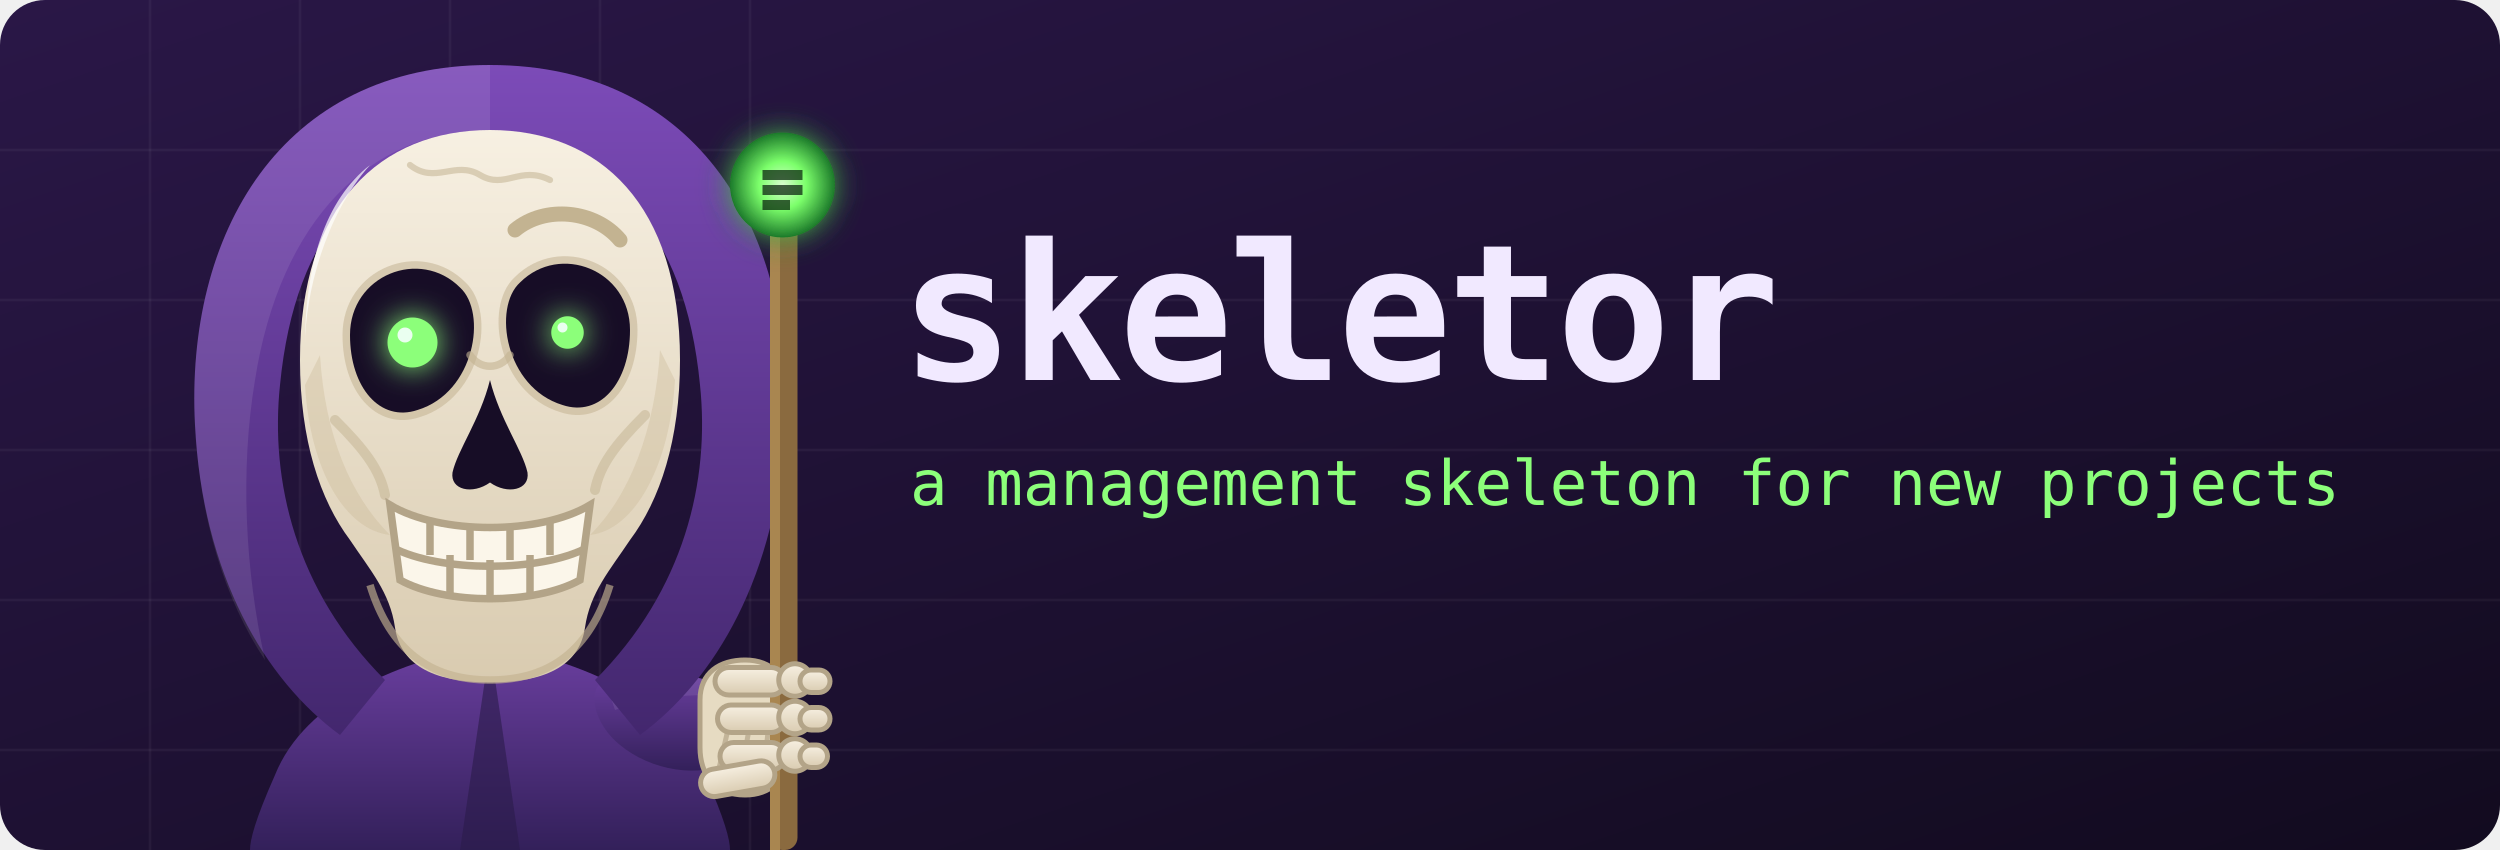
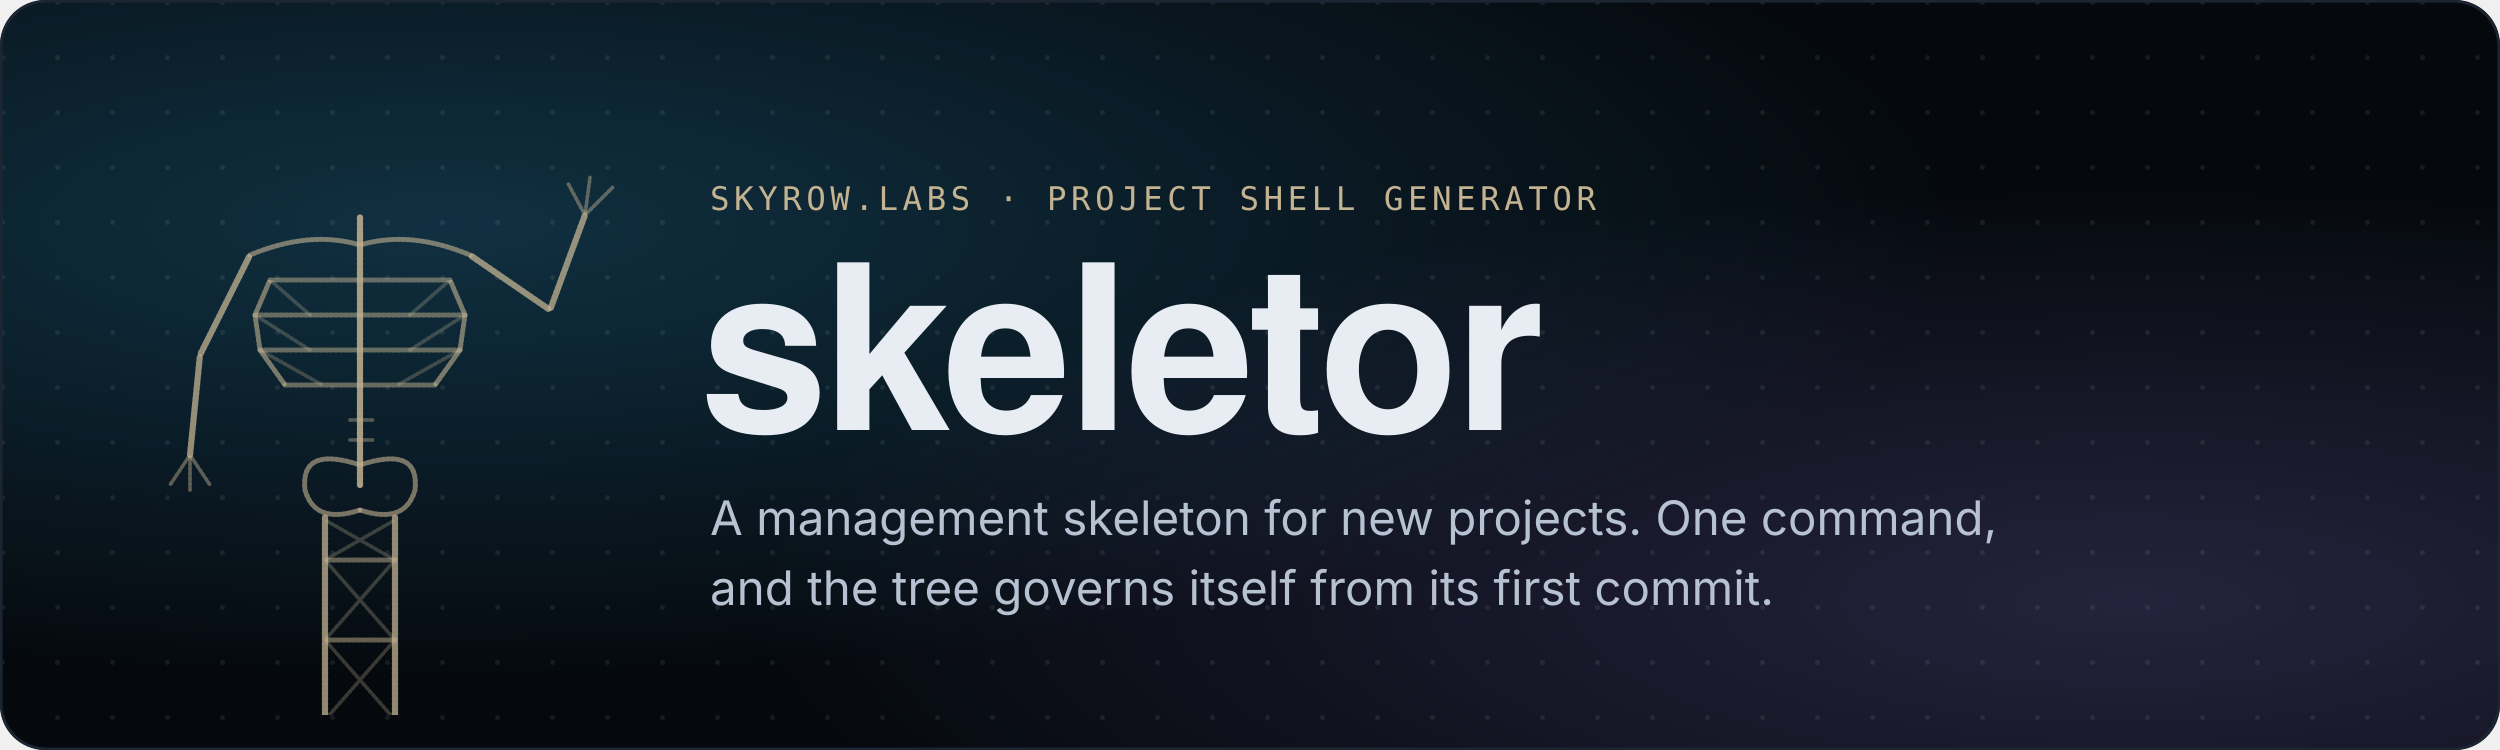
- <svg xmlns="http://www.w3.org/2000/svg" viewBox="0 0 1000 340" width="1000" height="340" role="img" aria-label="skeletor — a cartoon skull sorcerer holding a staff, beside the project name">
+ <svg xmlns="http://www.w3.org/2000/svg" viewBox="0 0 1000 300" width="1000" height="300" role="img" aria-label="skeletor — a skeleton drawn as scaffolding, beside the project name">
  <defs>
-     <linearGradient id="bg" x1="0" y1="0" x2="1" y2="1">
-       <stop offset="0" stop-color="#2a1747" />
-       <stop offset="1" stop-color="#120b1f" />
-     </linearGradient>
-     <linearGradient id="hood" x1="0" y1="0" x2="0" y2="1">
-       <stop offset="0" stop-color="#7c4bb8" />
-       <stop offset="1" stop-color="#43276e" />
-     </linearGradient>
-     <linearGradient id="robe" x1="0" y1="0" x2="0" y2="1">
-       <stop offset="0" stop-color="#6b3fa0" />
-       <stop offset="1" stop-color="#33205a" />
-     </linearGradient>
-     <linearGradient id="bone" x1="0" y1="0" x2="0" y2="1">
-       <stop offset="0" stop-color="#f7f0e2" />
-       <stop offset="1" stop-color="#d9cbb0" />
-     </linearGradient>
-     <radialGradient id="orb">
-       <stop offset="0" stop-color="#d8ffcf" />
-       <stop offset="0.45" stop-color="#7cff6b" />
-       <stop offset="1" stop-color="#1c7a2a" />
+     <clipPath id="hero-clip">
+       <rect width="1000" height="300" rx="18" />
+     </clipPath>
+     <radialGradient id="glow-sky" cx="0.18" cy="0.3" r="0.6">
+       <stop offset="0" stop-color="#38bdf8" stop-opacity="0.22" />
+       <stop offset="1" stop-color="#38bdf8" stop-opacity="0" />
    </radialGradient>
-     <filter id="glow" x="-80%" y="-80%" width="260%" height="260%">
-       <feGaussianBlur stdDeviation="6" result="b" />
-       <feMerge>
-         <feMergeNode in="b" />
-         <feMergeNode in="SourceGraphic" />
-       </feMerge>
-     </filter>
-     <clipPath id="teeth">
-       <path d="M100,180 C120,192 160,192 180,180 L176,210 C158,220 122,220 104,210 Z" />
-     </clipPath>
+     <radialGradient id="glow-violet" cx="0.85" cy="0.8" r="0.55">
+       <stop offset="0" stop-color="#a78bfa" stop-opacity="0.20" />
+       <stop offset="1" stop-color="#a78bfa" stop-opacity="0" />
+     </radialGradient>
+     <pattern id="dots" width="22" height="22" patternUnits="userSpaceOnUse">
+       <circle cx="1" cy="1" r="1" fill="#e8edf4" fill-opacity="0.08" />
+     </pattern>
  </defs>
-   <rect width="1000" height="340" rx="18" fill="url(#bg)" />
-   <g stroke="#ffffff" stroke-opacity="0.045" stroke-width="1">
-     <path d="M0 60H1000M0 120H1000M0 180H1000M0 240H1000M0 300H1000" />
-     <path d="M60 0V340M120 0V340M180 0V340M240 0V340M300 0V340" />
+   <g clip-path="url(#hero-clip)">
+     <rect width="1000" height="300" fill="#05090e" />
+     <rect width="1000" height="300" fill="url(#glow-sky)" />
+     <rect width="1000" height="300" fill="url(#glow-violet)" />
+     <rect width="1000" height="300" fill="url(#dots)" />
+     <svg x="-16" y="16" width="320" height="270" viewBox="0 0 320 270">
+       <defs>
+         <filter id="sk-glow">
+           <feGaussianBlur stdDeviation="3.5" result="b" />
+           <feMerge>
+             <feMergeNode in="b" />
+             <feMergeNode in="SourceGraphic" />
+           </feMerge>
+         </filter>
+         <filter id="sk-eye">
+           <feGaussianBlur stdDeviation="2" result="b" />
+           <feMerge>
+             <feMergeNode in="b" />
+             <feMergeNode in="SourceGraphic" />
+           </feMerge>
+         </filter>
+       </defs>
+       <path d="M 160,70 V 178" fill="none" stroke="rgba(195,179,145,0.85)" stroke-width="2.5" stroke-linecap="round" pathLength="1" stroke-dasharray="1 1" stroke-dashoffset="1">
+         <animate attributeName="stroke-dashoffset" values="1;1;0;0;1;1" keyTimes="0;0.10;0.19;0.93;0.98;1" dur="6.4s" repeatCount="indefinite" />
+       </path>
+       <g fill="none" stroke="rgba(195,179,145,0.6)" stroke-width="2" stroke-linecap="round">
+         <path d="M 160,82 Q 140,76 116,86" pathLength="1" stroke-dasharray="1 1" stroke-dashoffset="1">
+           <animate attributeName="stroke-dashoffset" values="1;1;0;0;1;1" keyTimes="0;0.19;0.245;0.93;0.98;1" dur="6.4s" repeatCount="indefinite" />
+         </path>
+         <path d="M 160,82 Q 180,76 204,86" pathLength="1" stroke-dasharray="1 1" stroke-dashoffset="1">
+           <animate attributeName="stroke-dashoffset" values="1;1;0;0;1;1" keyTimes="0;0.19;0.245;0.93;0.98;1" dur="6.4s" repeatCount="indefinite" />
+         </path>
+       </g>
+       <g fill="none" stroke="rgba(195,179,145,0.5)" stroke-width="2" stroke-linecap="round">
+         <path d="M 160,96 H 124" pathLength="1" stroke-dasharray="1 1" stroke-dashoffset="1">
+           <animate attributeName="stroke-dashoffset" values="1;1;0;0;1;1" keyTimes="0;0.25;0.29;0.93;0.98;1" dur="6.4s" repeatCount="indefinite" />
+         </path>
+         <path d="M 160,96 H 196" pathLength="1" stroke-dasharray="1 1" stroke-dashoffset="1">
+           <animate attributeName="stroke-dashoffset" values="1;1;0;0;1;1" keyTimes="0;0.25;0.29;0.93;0.98;1" dur="6.4s" repeatCount="indefinite" />
+         </path>
+         <path d="M 160,110 H 118" pathLength="1" stroke-dasharray="1 1" stroke-dashoffset="1">
+           <animate attributeName="stroke-dashoffset" values="1;1;0;0;1;1" keyTimes="0;0.28;0.32;0.93;0.98;1" dur="6.4s" repeatCount="indefinite" />
+         </path>
+         <path d="M 160,110 H 202" pathLength="1" stroke-dasharray="1 1" stroke-dashoffset="1">
+           <animate attributeName="stroke-dashoffset" values="1;1;0;0;1;1" keyTimes="0;0.28;0.32;0.93;0.98;1" dur="6.4s" repeatCount="indefinite" />
+         </path>
+         <path d="M 160,124 H 120" pathLength="1" stroke-dasharray="1 1" stroke-dashoffset="1">
+           <animate attributeName="stroke-dashoffset" values="1;1;0;0;1;1" keyTimes="0;0.31;0.35;0.93;0.98;1" dur="6.4s" repeatCount="indefinite" />
+         </path>
+         <path d="M 160,124 H 200" pathLength="1" stroke-dasharray="1 1" stroke-dashoffset="1">
+           <animate attributeName="stroke-dashoffset" values="1;1;0;0;1;1" keyTimes="0;0.31;0.35;0.93;0.98;1" dur="6.4s" repeatCount="indefinite" />
+         </path>
+         <path d="M 160,138 H 130" pathLength="1" stroke-dasharray="1 1" stroke-dashoffset="1">
+           <animate attributeName="stroke-dashoffset" values="1;1;0;0;1;1" keyTimes="0;0.34;0.38;0.93;0.98;1" dur="6.4s" repeatCount="indefinite" />
+         </path>
+         <path d="M 160,138 H 190" pathLength="1" stroke-dasharray="1 1" stroke-dashoffset="1">
+           <animate attributeName="stroke-dashoffset" values="1;1;0;0;1;1" keyTimes="0;0.34;0.38;0.93;0.98;1" dur="6.4s" repeatCount="indefinite" />
+         </path>
+       </g>
+       <g fill="none" stroke="rgba(195,179,145,0.6)" stroke-width="2" stroke-linecap="round" stroke-linejoin="round">
+         <path d="M 124,96 L 118,110 L 120,124 L 130,138" pathLength="1" stroke-dasharray="1 1" stroke-dashoffset="1">
+           <animate attributeName="stroke-dashoffset" values="1;1;0;0;1;1" keyTimes="0;0.38;0.42;0.93;0.98;1" dur="6.4s" repeatCount="indefinite" />
+         </path>
+         <path d="M 196,96 L 202,110 L 200,124 L 190,138" pathLength="1" stroke-dasharray="1 1" stroke-dashoffset="1">
+           <animate attributeName="stroke-dashoffset" values="1;1;0;0;1;1" keyTimes="0;0.38;0.42;0.93;0.98;1" dur="6.4s" repeatCount="indefinite" />
+         </path>
+       </g>
+       <g fill="none" stroke="rgba(195,179,145,0.28)" stroke-width="1.5" stroke-linecap="round">
+         <path d="M 124,96 L 140,110 M 118,110 L 140,124 M 120,124 L 145,138" pathLength="1" stroke-dasharray="1 1" stroke-dashoffset="1">
+           <animate attributeName="stroke-dashoffset" values="1;1;0;0;1;1" keyTimes="0;0.42;0.46;0.93;0.98;1" dur="6.4s" repeatCount="indefinite" />
+         </path>
+         <path d="M 196,96 L 180,110 M 202,110 L 180,124 M 200,124 L 175,138" pathLength="1" stroke-dasharray="1 1" stroke-dashoffset="1">
+           <animate attributeName="stroke-dashoffset" values="1;1;0;0;1;1" keyTimes="0;0.42;0.46;0.93;0.98;1" dur="6.4s" repeatCount="indefinite" />
+         </path>
+       </g>
+       <g fill="rgba(195,179,145,0.9)" stroke="none">
+         <circle cx="124" cy="96" r="0">
+           <animate attributeName="r" values="0;0;3.4;2.6;2.6;0;0" keyTimes="0;0.29;0.31;0.33;0.93;0.98;1" dur="6.4s" repeatCount="indefinite" />
+         </circle>
+         <circle cx="196" cy="96" r="0">
+           <animate attributeName="r" values="0;0;3.4;2.6;2.6;0;0" keyTimes="0;0.29;0.31;0.33;0.93;0.98;1" dur="6.4s" repeatCount="indefinite" />
+         </circle>
+         <circle cx="118" cy="110" r="0">
+           <animate attributeName="r" values="0;0;3.4;2.6;2.6;0;0" keyTimes="0;0.32;0.34;0.36;0.93;0.98;1" dur="6.4s" repeatCount="indefinite" />
+         </circle>
+         <circle cx="202" cy="110" r="0">
+           <animate attributeName="r" values="0;0;3.4;2.6;2.6;0;0" keyTimes="0;0.32;0.34;0.36;0.93;0.98;1" dur="6.4s" repeatCount="indefinite" />
+         </circle>
+         <circle cx="120" cy="124" r="0">
+           <animate attributeName="r" values="0;0;3.4;2.6;2.6;0;0" keyTimes="0;0.35;0.37;0.39;0.93;0.98;1" dur="6.4s" repeatCount="indefinite" />
+         </circle>
+         <circle cx="200" cy="124" r="0">
+           <animate attributeName="r" values="0;0;3.4;2.6;2.6;0;0" keyTimes="0;0.35;0.37;0.39;0.93;0.98;1" dur="6.4s" repeatCount="indefinite" />
+         </circle>
+         <circle cx="130" cy="138" r="0">
+           <animate attributeName="r" values="0;0;3.4;2.6;2.6;0;0" keyTimes="0;0.38;0.40;0.42;0.93;0.98;1" dur="6.4s" repeatCount="indefinite" />
+         </circle>
+         <circle cx="190" cy="138" r="0">
+           <animate attributeName="r" values="0;0;3.4;2.6;2.6;0;0" keyTimes="0;0.38;0.40;0.42;0.93;0.98;1" dur="6.4s" repeatCount="indefinite" />
+         </circle>
+       </g>
+       <g fill="none" stroke="rgba(195,179,145,0.4)" stroke-width="1.5" stroke-linecap="round">
+         <path d="M 155,152 H 165 M 155,160 H 165" pathLength="1" stroke-dasharray="1 1" stroke-dashoffset="1">
+           <animate attributeName="stroke-dashoffset" values="1;1;0;0;1;1" keyTimes="0;0.40;0.43;0.93;0.98;1" dur="6.4s" repeatCount="indefinite" />
+         </path>
+       </g>
+       <g fill="none" stroke="rgba(195,179,145,0.6)" stroke-width="2" stroke-linecap="round" stroke-linejoin="round">
+         <path d="M 160,170 Q 136,162 138,180 Q 142,194 160,188" pathLength="1" stroke-dasharray="1 1" stroke-dashoffset="1">
+           <animate attributeName="stroke-dashoffset" values="1;1;0;0;1;1" keyTimes="0;0.42;0.47;0.93;0.98;1" dur="6.4s" repeatCount="indefinite" />
+         </path>
+         <path d="M 160,170 Q 184,162 182,180 Q 178,194 160,188" pathLength="1" stroke-dasharray="1 1" stroke-dashoffset="1">
+           <animate attributeName="stroke-dashoffset" values="1;1;0;0;1;1" keyTimes="0;0.42;0.47;0.93;0.98;1" dur="6.4s" repeatCount="indefinite" />
+         </path>
+       </g>
+       <g fill="none" stroke="rgba(195,179,145,0.75)" stroke-width="2.5" stroke-linecap="round">
+         <path d="M 146,190 V 272" pathLength="1" stroke-dasharray="1 1" stroke-dashoffset="1">
+           <animate attributeName="stroke-dashoffset" values="1;1;0;0;1;1" keyTimes="0;0.47;0.53;0.93;0.98;1" dur="6.4s" repeatCount="indefinite" />
+         </path>
+         <path d="M 174,190 V 272" pathLength="1" stroke-dasharray="1 1" stroke-dashoffset="1">
+           <animate attributeName="stroke-dashoffset" values="1;1;0;0;1;1" keyTimes="0;0.47;0.53;0.93;0.98;1" dur="6.4s" repeatCount="indefinite" />
+         </path>
+       </g>
+       <g fill="none" stroke="rgba(195,179,145,0.5)" stroke-width="2" stroke-linecap="round">
+         <path d="M 146,240 H 174" pathLength="1" stroke-dasharray="1 1" stroke-dashoffset="1">
+           <animate attributeName="stroke-dashoffset" values="1;1;0;0;1;1" keyTimes="0;0.55;0.58;0.93;0.98;1" dur="6.4s" repeatCount="indefinite" />
+         </path>
+         <path d="M 146,208 H 174" pathLength="1" stroke-dasharray="1 1" stroke-dashoffset="1">
+           <animate attributeName="stroke-dashoffset" values="1;1;0;0;1;1" keyTimes="0;0.53;0.56;0.93;0.98;1" dur="6.4s" repeatCount="indefinite" />
+         </path>
+       </g>
+       <g fill="none" stroke="rgba(195,179,145,0.28)" stroke-width="1.5" stroke-linecap="round">
+         <path d="M 146,192 L 174,208 M 174,192 L 146,208" pathLength="1" stroke-dasharray="1 1" stroke-dashoffset="1">
+           <animate attributeName="stroke-dashoffset" values="1;1;0;0;1;1" keyTimes="0;0.56;0.60;0.93;0.98;1" dur="6.4s" repeatCount="indefinite" />
+         </path>
+         <path d="M 146,240 L 174,272 M 174,240 L 146,272" pathLength="1" stroke-dasharray="1 1" stroke-dashoffset="1">
+           <animate attributeName="stroke-dashoffset" values="1;1;0;0;1;1" keyTimes="0;0.58;0.62;0.93;0.98;1" dur="6.4s" repeatCount="indefinite" />
+         </path>
+         <path d="M 146,208 L 174,240 M 174,208 L 146,240" pathLength="1" stroke-dasharray="1 1" stroke-dashoffset="1">
+           <animate attributeName="stroke-dashoffset" values="1;1;0;0;1;1" keyTimes="0;0.56;0.60;0.93;0.98;1" dur="6.4s" repeatCount="indefinite" />
+         </path>
+       </g>
+       <g fill="rgba(195,179,145,0.9)" stroke="none">
+         <circle cx="146" cy="240" r="0">
+           <animate attributeName="r" values="0;0;3.8;3;3;0;0" keyTimes="0;0.58;0.60;0.63;0.93;0.98;1" dur="6.4s" repeatCount="indefinite" />
+         </circle>
+         <circle cx="174" cy="240" r="0">
+           <animate attributeName="r" values="0;0;3.8;3;3;0;0" keyTimes="0;0.58;0.60;0.63;0.93;0.98;1" dur="6.4s" repeatCount="indefinite" />
+         </circle>
+         <circle cx="146" cy="208" r="0">
+           <animate attributeName="r" values="0;0;3.8;3;3;0;0" keyTimes="0;0.56;0.58;0.61;0.93;0.98;1" dur="6.4s" repeatCount="indefinite" />
+         </circle>
+         <circle cx="174" cy="208" r="0">
+           <animate attributeName="r" values="0;0;3.8;3;3;0;0" keyTimes="0;0.56;0.58;0.61;0.93;0.98;1" dur="6.4s" repeatCount="indefinite" />
+         </circle>
+       </g>
+       <g fill="none" stroke="rgba(195,179,145,0.75)" stroke-width="2.5" stroke-linecap="round">
+         <path d="M 116,86 L 96,126" pathLength="1" stroke-dasharray="1 1" stroke-dashoffset="1">
+           <animate attributeName="stroke-dashoffset" values="1;1;0;0;1;1" keyTimes="0;0.47;0.52;0.93;0.98;1" dur="6.4s" repeatCount="indefinite" />
+         </path>
+         <path d="M 96,126 L 92,166" pathLength="1" stroke-dasharray="1 1" stroke-dashoffset="1">
+           <animate attributeName="stroke-dashoffset" values="1;1;0;0;1;1" keyTimes="0;0.52;0.57;0.93;0.98;1" dur="6.4s" repeatCount="indefinite" />
+         </path>
+         <path d="M 204,86 L 236,108" pathLength="1" stroke-dasharray="1 1" stroke-dashoffset="1">
+           <animate attributeName="stroke-dashoffset" values="1;1;0;0;1;1" keyTimes="0;0.47;0.52;0.93;0.98;1" dur="6.4s" repeatCount="indefinite" />
+         </path>
+       </g>
+       <g fill="none" stroke="rgba(195,179,145,0.45)" stroke-width="1.5" stroke-linecap="round">
+         <path d="M 92,166 L 84,178" pathLength="1" stroke-dasharray="1 1" stroke-dashoffset="1">
+           <animate attributeName="stroke-dashoffset" values="1;1;0;0;1;1" keyTimes="0;0.57;0.62;0.93;0.98;1" dur="6.4s" repeatCount="indefinite" />
+         </path>
+         <path d="M 92,166 L 92,180" pathLength="1" stroke-dasharray="1 1" stroke-dashoffset="1">
+           <animate attributeName="stroke-dashoffset" values="1;1;0;0;1;1" keyTimes="0;0.57;0.62;0.93;0.98;1" dur="6.4s" repeatCount="indefinite" />
+         </path>
+         <path d="M 92,166 L 100,178" pathLength="1" stroke-dasharray="1 1" stroke-dashoffset="1">
+           <animate attributeName="stroke-dashoffset" values="1;1;0;0;1;1" keyTimes="0;0.57;0.62;0.93;0.98;1" dur="6.4s" repeatCount="indefinite" />
+         </path>
+       </g>
+       <g>
+         <animateTransform attributeName="transform" type="rotate" values="0 236 108;0 236 108;-14 236 108;10 236 108;-14 236 108;10 236 108;0 236 108;0 236 108" keyTimes="0;0.65;0.70;0.75;0.80;0.85;0.90;1" dur="6.4s" repeatCount="indefinite" />
+         <path d="M 236,108 L 250,70" fill="none" stroke="rgba(195,179,145,0.75)" stroke-width="2.5" stroke-linecap="round" pathLength="1" stroke-dasharray="1 1" stroke-dashoffset="1">
+           <animate attributeName="stroke-dashoffset" values="1;1;0;0;1;1" keyTimes="0;0.52;0.57;0.93;0.98;1" dur="6.4s" repeatCount="indefinite" />
+         </path>
+         <g fill="none" stroke="rgba(195,179,145,0.45)" stroke-width="1.5" stroke-linecap="round">
+           <path d="M 250,70 L 243,57" pathLength="1" stroke-dasharray="1 1" stroke-dashoffset="1">
+             <animate attributeName="stroke-dashoffset" values="1;1;0;0;1;1" keyTimes="0;0.57;0.62;0.93;0.98;1" dur="6.4s" repeatCount="indefinite" />
+           </path>
+           <path d="M 250,70 L 252,55" pathLength="1" stroke-dasharray="1 1" stroke-dashoffset="1">
+             <animate attributeName="stroke-dashoffset" values="1;1;0;0;1;1" keyTimes="0;0.57;0.62;0.93;0.98;1" dur="6.4s" repeatCount="indefinite" />
+           </path>
+           <path d="M 250,70 L 261,59" pathLength="1" stroke-dasharray="1 1" stroke-dashoffset="1">
+             <animate attributeName="stroke-dashoffset" values="1;1;0;0;1;1" keyTimes="0;0.57;0.62;0.93;0.98;1" dur="6.4s" repeatCount="indefinite" />
+           </path>
+         </g>
+         <circle cx="250" cy="70" r="0" fill="rgba(195,179,145,0.9)">
+           <animate attributeName="r" values="0;0;3.8;3;3;0;0" keyTimes="0;0.57;0.59;0.62;0.93;0.98;1" dur="6.4s" repeatCount="indefinite" />
+         </circle>
+         <g fill="rgba(195,179,145,0.55)">
+           <circle cx="243" cy="57" r="0">
+             <animate attributeName="r" values="0;0;2.4;2;2;0;0" keyTimes="0;0.62;0.64;0.665;0.93;0.98;1" dur="6.4s" repeatCount="indefinite" />
+           </circle>
+           <circle cx="252" cy="55" r="0">
+             <animate attributeName="r" values="0;0;2.4;2;2;0;0" keyTimes="0;0.62;0.64;0.665;0.93;0.98;1" dur="6.4s" repeatCount="indefinite" />
+           </circle>
+           <circle cx="261" cy="59" r="0">
+             <animate attributeName="r" values="0;0;2.4;2;2;0;0" keyTimes="0;0.62;0.64;0.665;0.93;0.98;1" dur="6.4s" repeatCount="indefinite" />
+           </circle>
+         </g>
+       </g>
+       <g fill="rgba(195,179,145,0.9)" stroke="none">
+         <circle cx="116" cy="86" r="0">
+           <animate attributeName="r" values="0;0;3.8;3;3;0;0" keyTimes="0;0.245;0.265;0.295;0.93;0.98;1" dur="6.4s" repeatCount="indefinite" />
+         </circle>
+         <circle cx="204" cy="86" r="0">
+           <animate attributeName="r" values="0;0;3.8;3;3;0;0" keyTimes="0;0.245;0.265;0.295;0.93;0.98;1" dur="6.4s" repeatCount="indefinite" />
+         </circle>
+         <circle cx="96" cy="126" r="0">
+           <animate attributeName="r" values="0;0;3.8;3;3;0;0" keyTimes="0;0.52;0.54;0.57;0.93;0.98;1" dur="6.4s" repeatCount="indefinite" />
+         </circle>
+         <circle cx="236" cy="108" r="0">
+           <animate attributeName="r" values="0;0;3.8;3;3;0;0" keyTimes="0;0.52;0.54;0.57;0.93;0.98;1" dur="6.4s" repeatCount="indefinite" />
+         </circle>
+         <circle cx="92" cy="166" r="0">
+           <animate attributeName="r" values="0;0;3.8;3;3;0;0" keyTimes="0;0.57;0.59;0.62;0.93;0.98;1" dur="6.4s" repeatCount="indefinite" />
+         </circle>
+       </g>
+       <g fill="rgba(195,179,145,0.55)" stroke="none">
+         <circle cx="84" cy="178" r="0">
+           <animate attributeName="r" values="0;0;2.4;2;2;0;0" keyTimes="0;0.62;0.64;0.665;0.93;0.98;1" dur="6.4s" repeatCount="indefinite" />
+         </circle>
+         <circle cx="92" cy="180" r="0">
+           <animate attributeName="r" values="0;0;2.4;2;2;0;0" keyTimes="0;0.62;0.64;0.665;0.93;0.98;1" dur="6.4s" repeatCount="indefinite" />
+         </circle>
+         <circle cx="100" cy="178" r="0">
+           <animate attributeName="r" values="0;0;2.4;2;2;0;0" keyTimes="0;0.62;0.64;0.665;0.93;0.98;1" dur="6.4s" repeatCount="indefinite" />
+         </circle>
+       </g>
+       <circle cx="160" cy="178" r="0" fill="rgba(195,179,145,0.9)" filter="url(#sk-glow)">
+         <animate attributeName="r" values="0;0;6;5;5;0;0" keyTimes="0;0.19;0.21;0.24;0.93;0.98;1" dur="6.4s" repeatCount="indefinite" />
+         <animate attributeName="opacity" values="0.5;1;0.5" dur="2.133s" repeatCount="indefinite" />
+       </circle>
+       <g transform="translate(160,40)">
+         <g transform="scale(0)">
+           <animateTransform attributeName="transform" type="scale" values="0;1.18;0.94;1;1;0;0" keyTimes="0;0.045;0.075;0.10;0.93;0.98;1" dur="6.4s" repeatCount="indefinite" />
+           <g transform="scale(0.38) translate(-84,-88)">
+             <path d="M40 76c0-36 18-54 44-54s44 18 44 54c0 20-5 34-12 44-5 7-9 13-10 22-1 9-8 14-22 14s-21-5-22-14c-1-9-5-15-10-22-7-10-12-24-12-44z" fill="#c3b391" stroke="#05090e" stroke-width="4.2" stroke-linejoin="round" />
+             <ellipse cx="66" cy="88" rx="12" ry="14" fill="#05090e" />
+             <ellipse cx="102" cy="88" rx="12" ry="14" fill="#05090e" />
+             <circle cx="66" cy="89" r="5" fill="rgba(195,179,145,0.95)" filter="url(#sk-eye)">
+               <animate attributeName="r" values="5;5;0.8;5;5" keyTimes="0;0.86;0.9;0.94;1" dur="4.2s" repeatCount="indefinite" />
+             </circle>
+             <circle cx="102" cy="89" r="5" fill="rgba(195,179,145,0.95)" filter="url(#sk-eye)">
+               <animate attributeName="r" values="5;5;0.8;5;5" keyTimes="0;0.86;0.9;0.94;1" dur="4.2s" repeatCount="indefinite" />
+             </circle>
+             <path d="M78 112l6-11 6 11z" fill="#05090e" stroke="#05090e" stroke-width="2" stroke-linejoin="round" />
+             <path d="M72 125.2V130.4M78 126.5V133.5M84 127V134.5M90 126.5V133.5M96 125.3V130.4" fill="none" stroke="#05090e" stroke-width="2.5" stroke-linecap="round" />
+             <path d="M62 121Q84 133 106 121M64 123Q84 146 104 123" fill="none" stroke="#05090e" stroke-width="3.5" stroke-linecap="round" />
+             <path d="M59 118.5l4 3.5M109 118.5l-4 3.5" fill="none" stroke="#05090e" stroke-width="3" stroke-linecap="round" />
+           </g>
+         </g>
+       </g>
+     </svg>
+     <text x="284" y="84" font-family="'JetBrains Mono', ui-monospace, SFMono-Regular, Menlo, monospace" font-size="13" letter-spacing="1.8" fill="#c3b391">SKYROW.LABS · PROJECT SHELL GENERATOR</text>
+     <text x="280" y="172" font-family="'Space Grotesk', 'Segoe UI', Helvetica, Arial, sans-serif" font-size="92" font-weight="700" letter-spacing="-1.8" fill="#e8edf4">skeletor</text>
+     <text font-family="Inter, 'Segoe UI', Helvetica, Arial, sans-serif" font-size="19" fill="#b6c2d1">
+       <tspan x="284" y="214">A management skeleton for new projects. One command,</tspan>
+       <tspan x="284" y="242">and the tree governs itself from its first commit.</tspan>
+     </text>
  </g>
-   <g transform="translate(56,22)">
-     <path d="M140,236 C104,242 66,258 54,288 C46,306 44,314 44,318 L236,318 C236,314 234,306 226,288 C214,258 176,242 140,236 Z" fill="url(#robe)" />
-     <path d="M140,236 L128,318 L152,318 Z" fill="#2a1a4a" opacity="0.6" />
-     <path d="M186,250 C208,244 230,248 242,258 C248,264 246,278 238,282 C224,290 204,286 192,276 C182,268 178,254 186,250 Z" fill="url(#robe)" />
-     <path d="M186,250 C208,244 228,248 240,257 C226,255 206,256 190,262 Z" fill="#ffffff" opacity="0.08" />
-     <path d="M140,4 C56,4 18,72 22,148 C25,208 50,250 80,272 L98,250 C62,214 52,170 56,132 C62,70 92,38 140,38 C188,38 218,70 224,132 C228,170 218,214 182,250 L200,272 C230,250 255,208 258,148 C262,72 224,4 140,4 Z" fill="url(#hood)" />
-     <path d="M140,4 C56,4 18,72 22,148 C24,186 34,218 50,242 C42,206 40,166 46,130 C56,66 92,30 140,30 Z" fill="#ffffff" opacity="0.09" />
-     <path d="M64,122 C64,60 96,30 140,30 C184,30 216,60 216,122 C216,154 208,178 196,194 C188,206 180,215 178,229 C176,243 164,251 140,251 C116,251 104,243 102,229 C100,215 92,206 84,194 C72,178 64,154 64,122 Z" fill="url(#bone)" />
-     <path d="M92,44 C74,58 66,84 66,116 C66,96 74,64 92,44 Z" fill="#ffffff" opacity="0.7" />
-     <path d="M108,44 C118,52 126,42 136,48 C146,54 152,44 164,50" fill="none" stroke="#c3b391" stroke-width="2.5" stroke-opacity="0.55" stroke-linecap="round" />
-     <path d="M72,120 C74,152 84,176 100,192 C82,190 68,166 66,132 Z" fill="#c9b795" opacity="0.35" />
-     <path d="M208,118 C206,150 196,176 180,192 C198,190 212,164 214,130 Z" fill="#c9b795" opacity="0.35" />
-     <path d="M78,146 C90,158 96,166 98,176" fill="none" stroke="#c3b391" stroke-width="4" stroke-opacity="0.5" stroke-linecap="round" />
-     <path d="M202,144 C190,156 184,164 182,174" fill="none" stroke="#c3b391" stroke-width="4" stroke-opacity="0.5" stroke-linecap="round" />
-     <path d="M84,112 C84,88 112,77 128,93 C139,103 134,135 111,142 C96,147 84,133 84,112 Z" fill="#170d26" stroke="#c3b391" stroke-width="6" stroke-opacity="0.55" paint-order="stroke" />
-     <path d="M196,110 C196,86 168,75 152,91 C141,101 146,133 169,140 C184,145 196,131 196,110 Z" fill="#170d26" stroke="#c3b391" stroke-width="6" stroke-opacity="0.55" paint-order="stroke" />
-     <g filter="url(#glow)">
-       <circle cx="109" cy="115" r="10" fill="#8cff7a" />
-       <circle cx="171" cy="111" r="6.5" fill="#8cff7a" />
-     </g>
-     <circle cx="106" cy="112" r="3" fill="#eafff0" />
-     <circle cx="169" cy="109" r="2" fill="#eafff0" />
-     <path d="M150,70 C162,60 182,62 192,74" fill="none" stroke="#c3b391" stroke-width="6" stroke-linecap="round" />
-     <path d="M140,130 C136,146 127,158 125,167 C124,174 133,176 140,171 C147,176 156,174 155,167 C153,158 144,146 140,130 Z" fill="#170d26" />
-     <path d="M132,120 C136,126 144,126 148,120" fill="none" stroke="#c3b391" stroke-width="3" stroke-opacity="0.6" stroke-linecap="round" />
-     <path d="M92,212 C100,238 116,250 140,250 C164,250 180,238 188,212" fill="none" stroke="#c3b391" stroke-width="3" stroke-opacity="0.65" />
-     <path d="M100,180 C120,192 160,192 180,180 L176,210 C158,220 122,220 104,210 Z" fill="#fbf6ea" stroke="#b3a488" stroke-width="3" />
-     <g clip-path="url(#teeth)" stroke="#b3a488" fill="none" stroke-width="3">
-       <path d="M101,197 C120,207 160,207 179,197" />
-       <path d="M116,178V200M132,182V202M148,182V202M164,178V200" />
-       <path d="M124,200V224M140,202V226M156,200V224" />
-     </g>
-   </g>
-   <g transform="translate(56,22)">
-     <path d="M224,258 c0,-11 8,-16 18,-16 c11,0 17,7 17,17 v20 c0,11 -7,17 -17,17 c-12,0 -18,-8 -18,-19 z" fill="#e6dbc2" stroke="#b3a488" stroke-width="2" />
-     <path d="M231,288 L237,262M240,290 L245,262M249,290 L252,264" stroke="#b3a488" stroke-width="2" stroke-opacity="0.7" fill="none" stroke-linecap="round" />
-     <g transform="translate(6,0)">
-       <rect x="246" y="66" width="11" height="252" rx="5" fill="#8a6a3f" />
-       <rect x="246" y="66" width="4" height="252" fill="#a98650" />
-       <circle cx="251" cy="52" r="21" fill="url(#orb)" filter="url(#glow)" />
-       <path d="M243 46h16v4h-16zm0 6h16v4h-16zm0 6h11v4h-11z" fill="#0d2a12" opacity="0.75" />
-     </g>
-     <g fill="url(#bone)" stroke="#b3a488" stroke-width="2">
-       <rect x="230" y="245" width="28" height="11" rx="5.5" />
-       <circle cx="262" cy="250" r="6.5" />
-       <rect x="264" y="246" width="12" height="9" rx="4.5" />
-       <rect x="231" y="260" width="27" height="11" rx="5.5" />
-       <circle cx="262" cy="265" r="6.5" />
-       <rect x="264" y="261" width="12" height="9" rx="4.5" />
-       <rect x="232" y="275" width="26" height="11" rx="5.5" />
-       <circle cx="262" cy="280" r="6.5" />
-       <rect x="264" y="276" width="11" height="9" rx="4.5" />
-       <rect x="224" y="284" width="30" height="11" rx="5.5" transform="rotate(-10 239 289)" />
-     </g>
-   </g>
-   <g transform="translate(360,0)">
-     <text x="0" y="152" font-family="ui-monospace,SFMono-Regular,Menlo,Consolas,monospace" font-size="76" font-weight="700" fill="#f1e9ff" letter-spacing="-2">skeletor</text>
-     <text x="4" y="202" font-family="ui-monospace,SFMono-Regular,Menlo,Consolas,monospace" font-size="25" fill="#8cff7a">a management skeleton for new projects</text>
-   </g>
+   <rect x="0.5" y="0.5" width="999" height="299" rx="18" fill="none" stroke="#1c2633" />
</svg>
